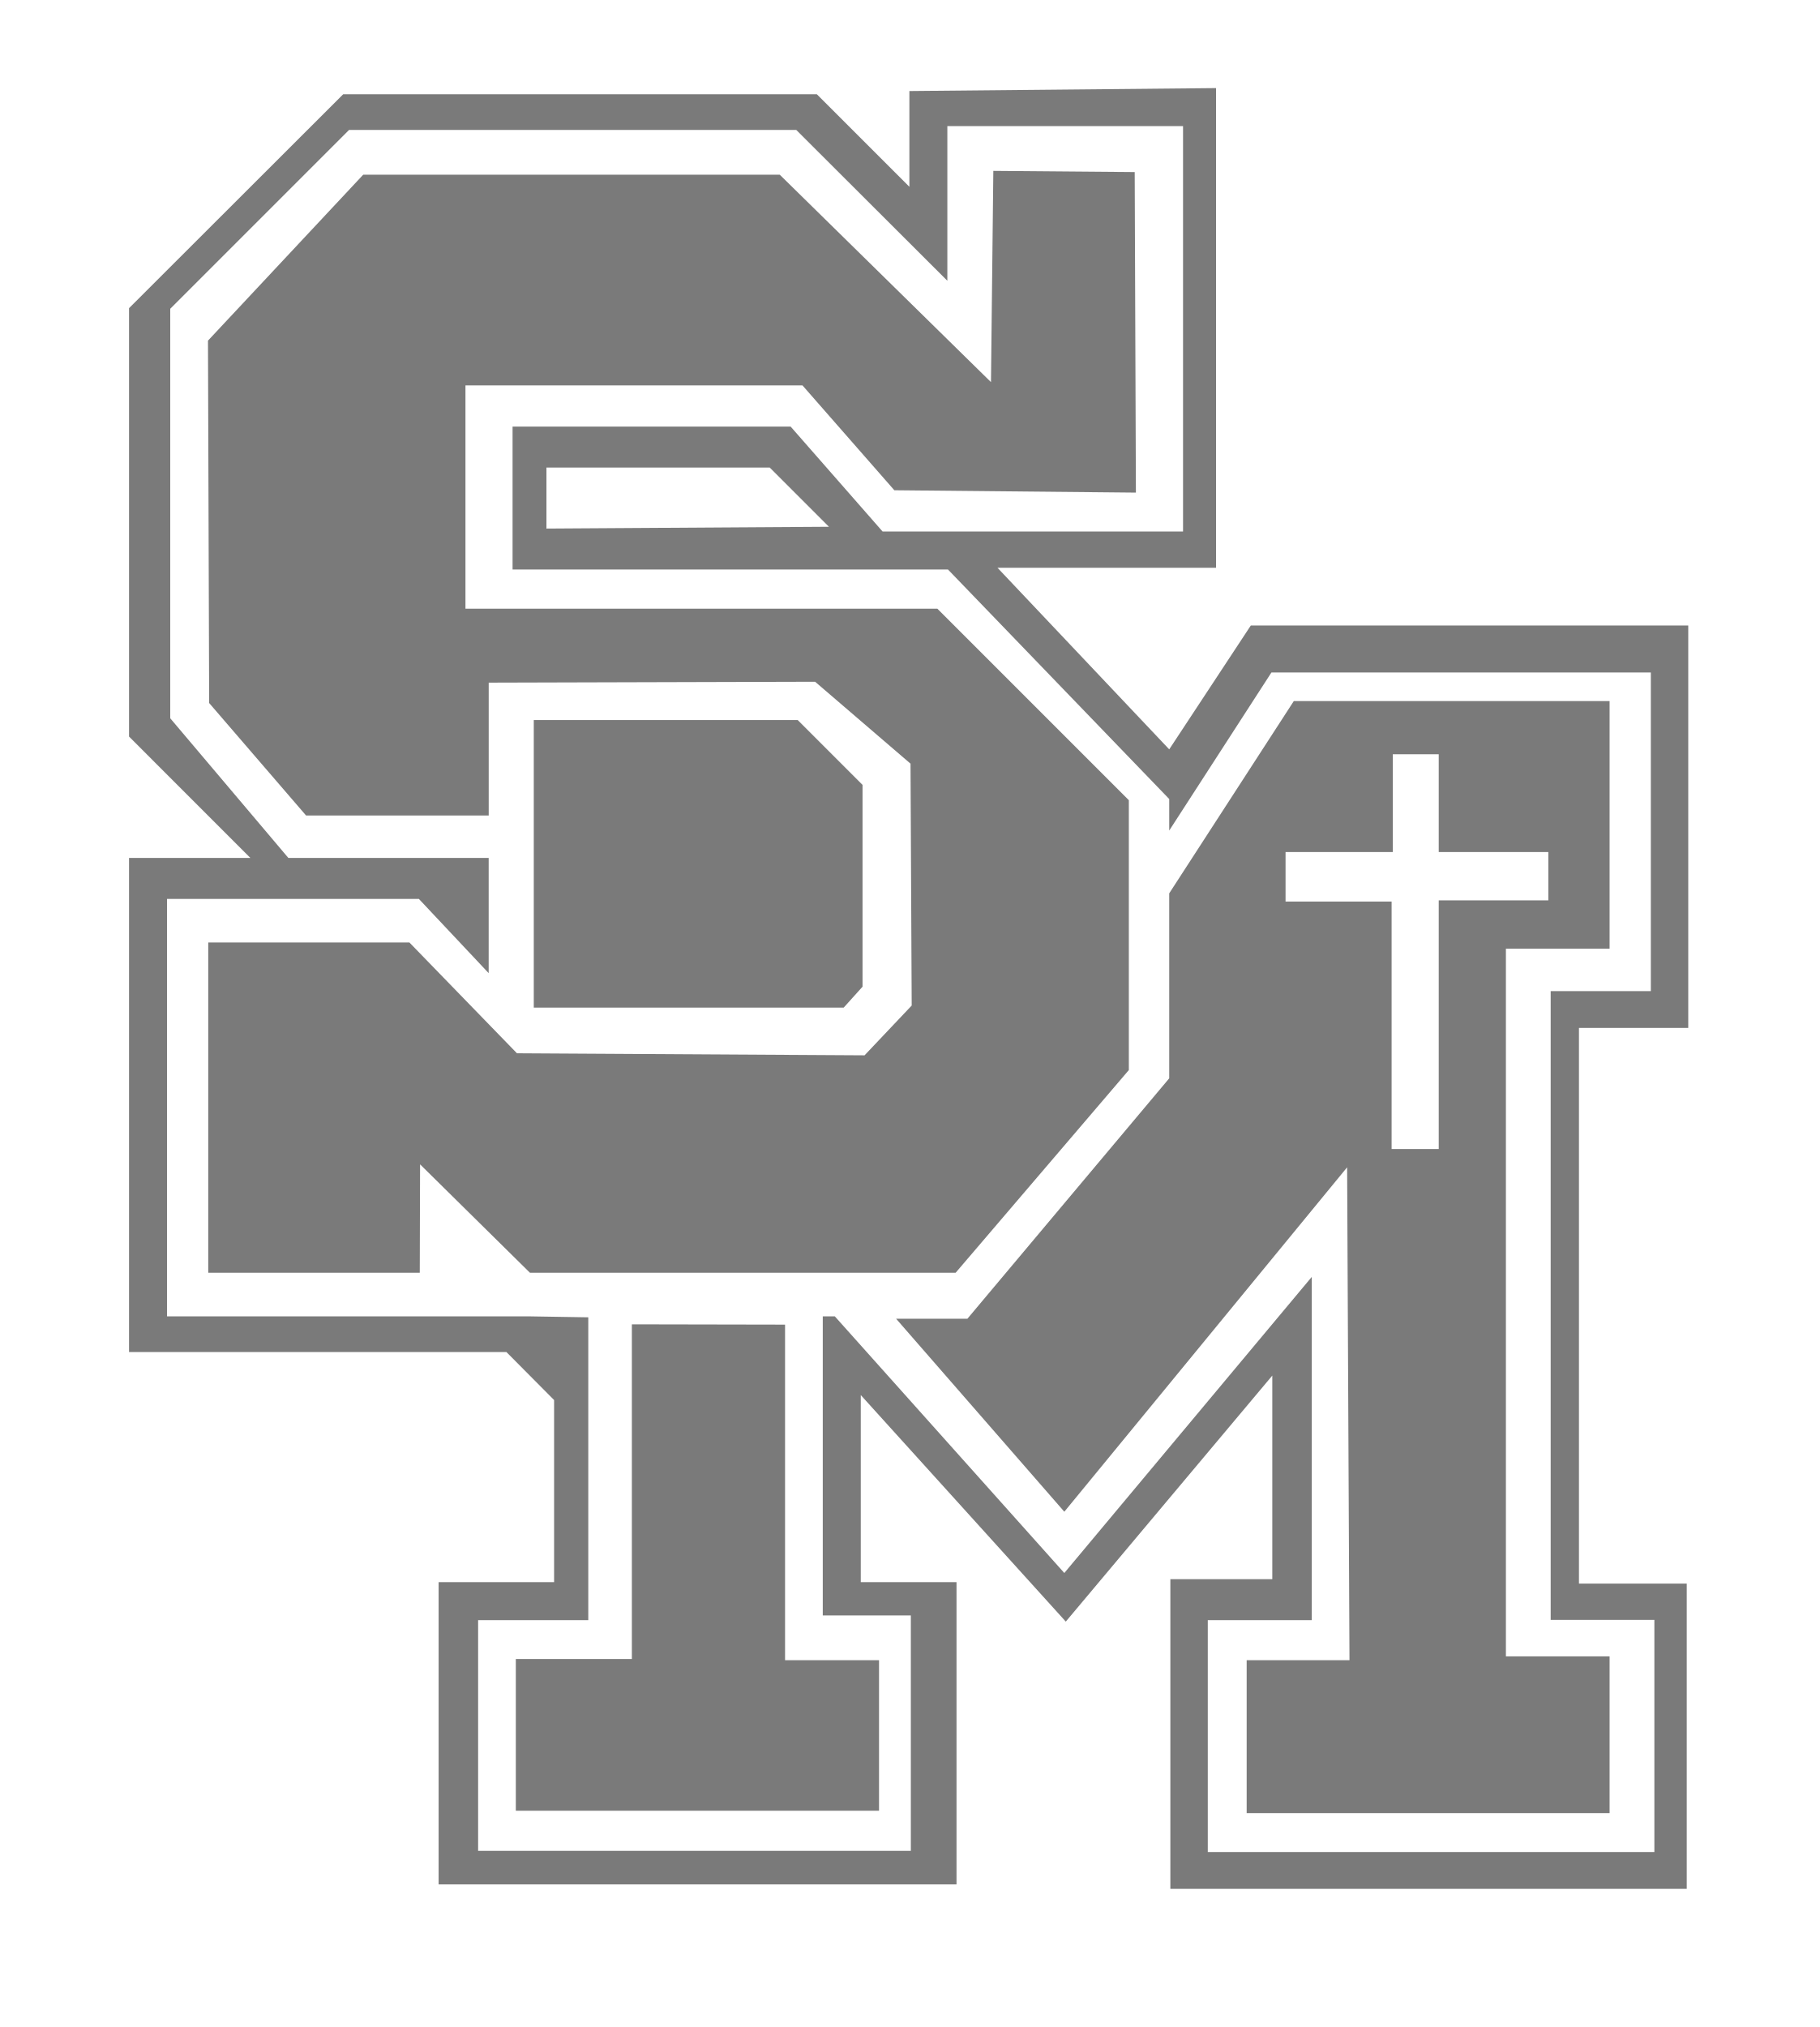
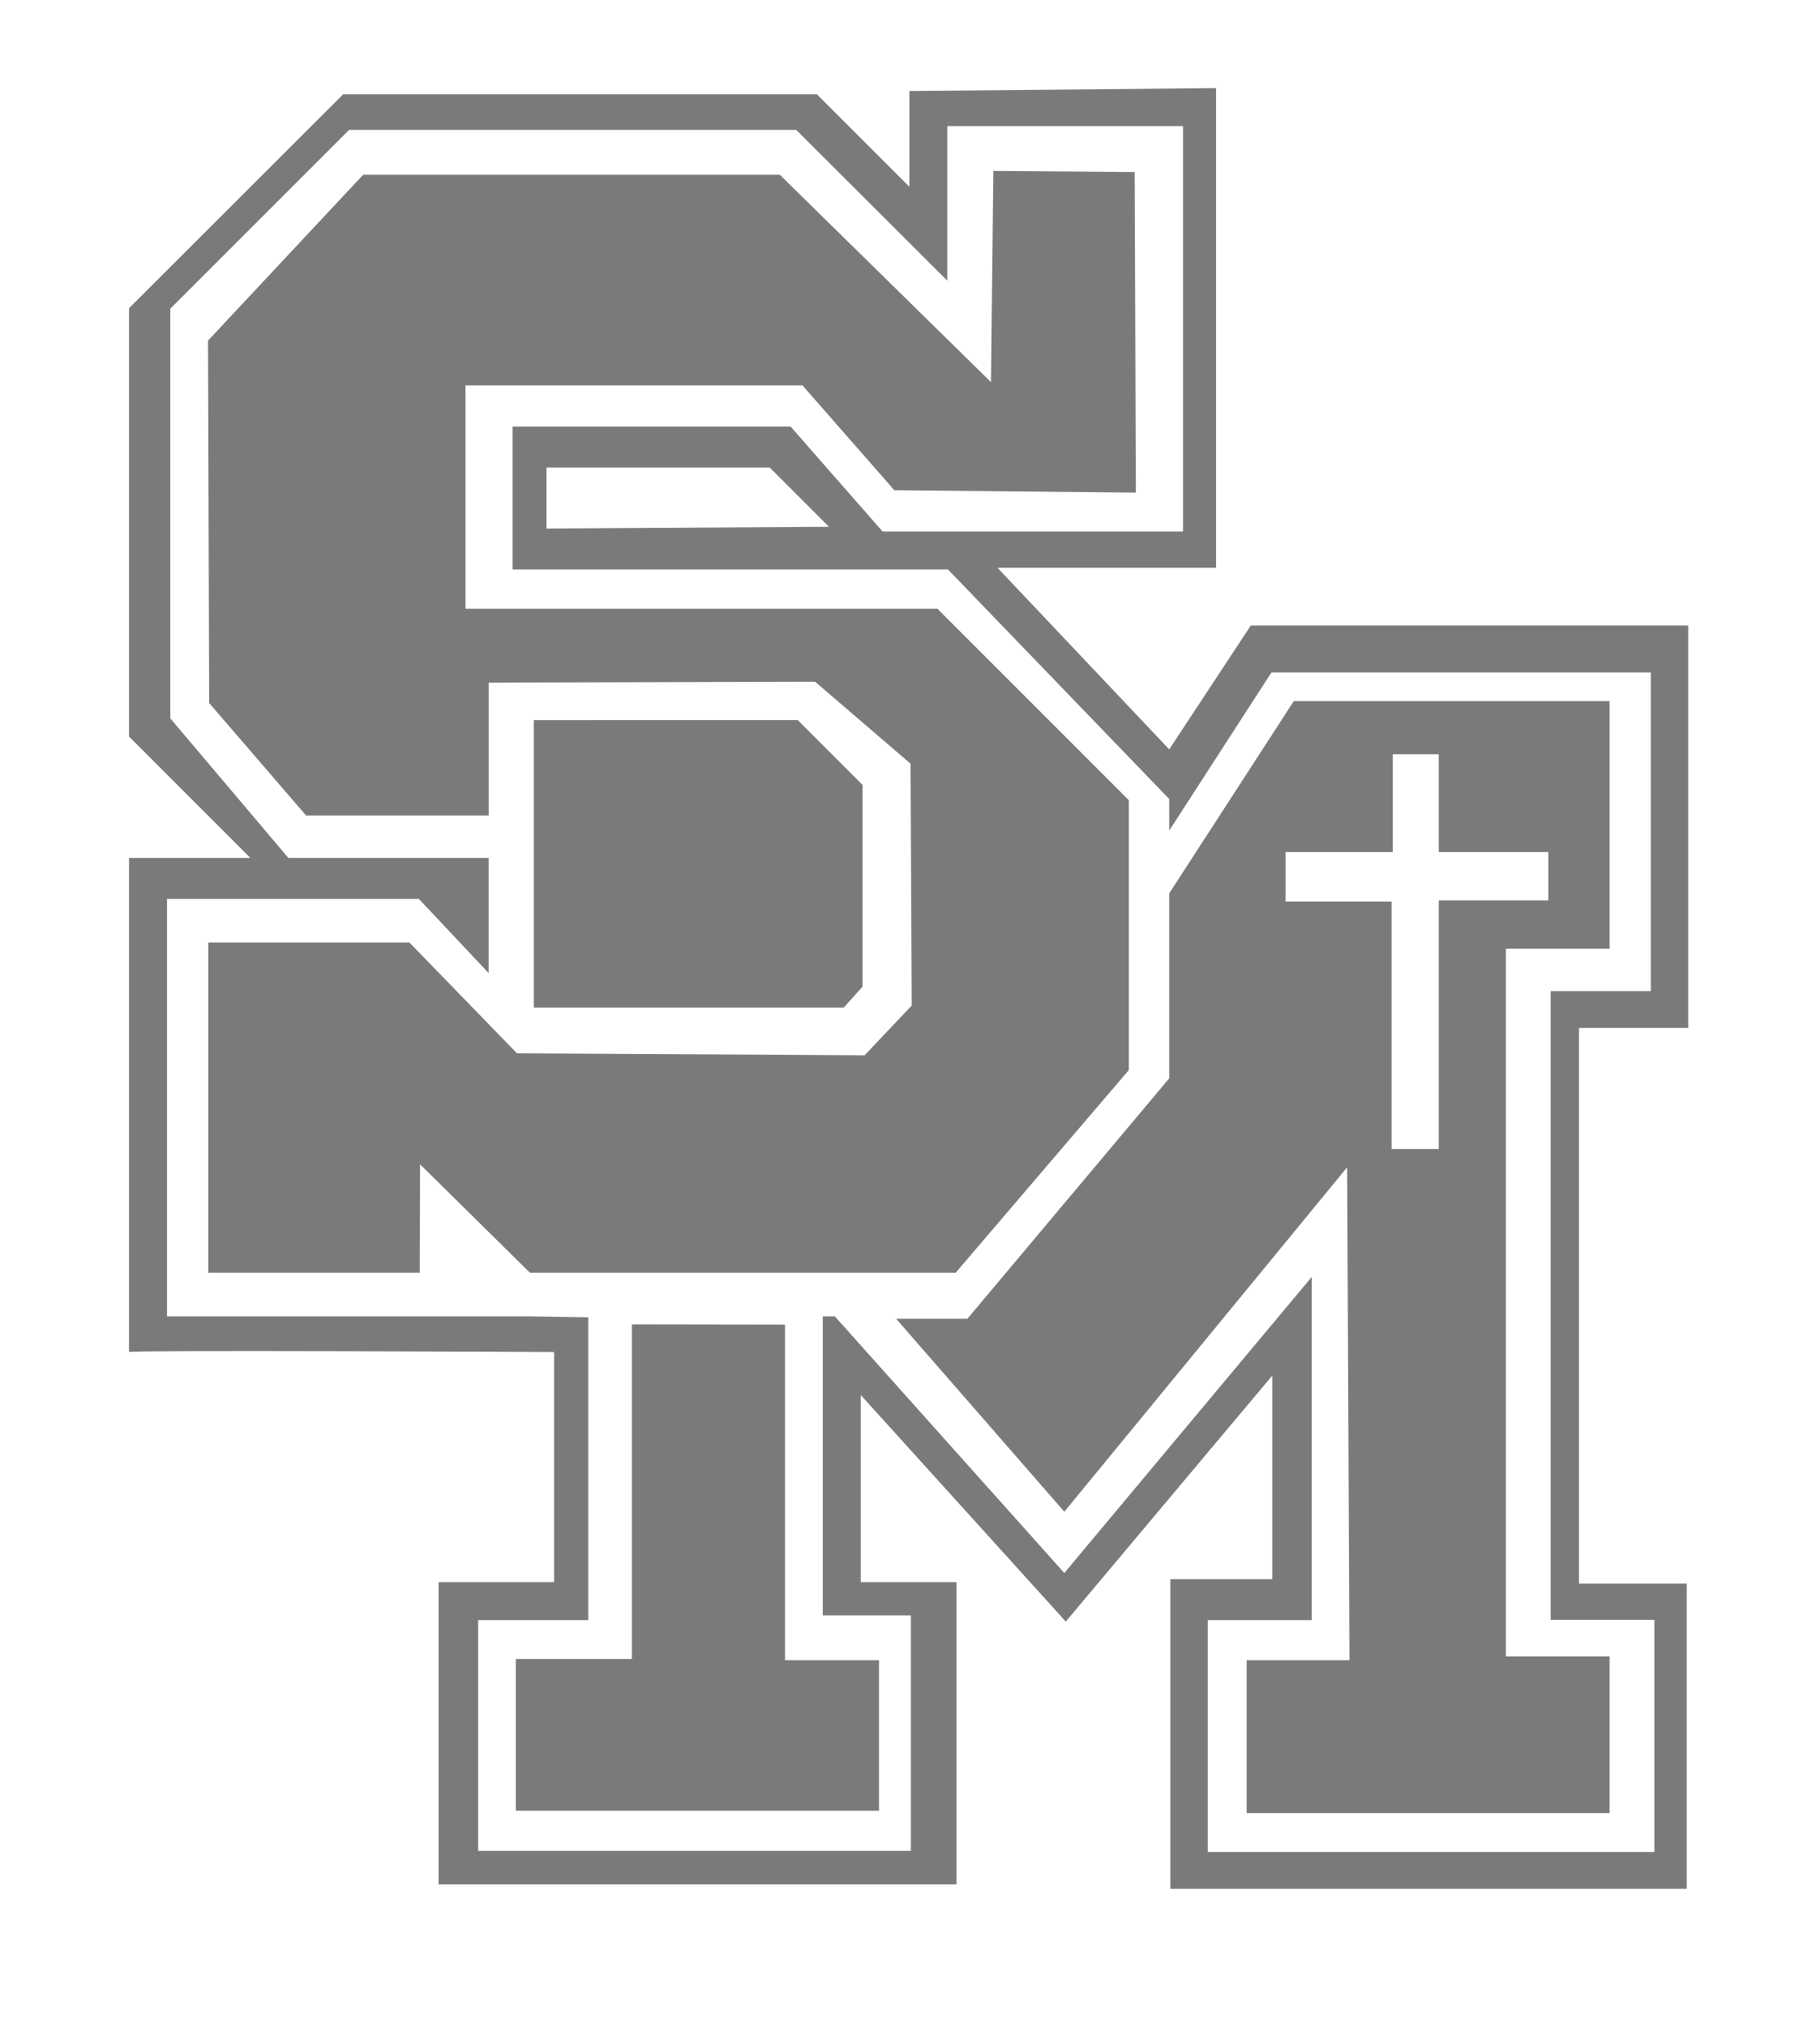
<svg xmlns="http://www.w3.org/2000/svg" width="193" height="215">
-   <path d="M129 9.344l-32.53.312v10.156L86.655 10h-50.25L13.688 32.688v45.437L26.562 91H13.688v52.406H53.72l5.06 5.094v19.313H46.53v32.062h54.94v-32.063H91.312V147.97l21.75 24.03 21.906-26.094V167.5h-10.814v32.844h54.78V167.97H167.5v-58.94h11.594V66.347h-46.406l-8.654 13.136-18.22-19.263H129V9.343zm-28.5 4.03h25v43H93.625l-9.75-11.124h-29.5v15.154h46.186l23.474 24.348v3.342l10.84-16.763h40.25v33.795H164.5v66.688h11v24.625h-47.375v-24.594h11.03v-36.406l-26.25 31.406-24.343-27.22h-1.28v31.72h9.343v24.97H50.72v-24.47h11.686v-32.12l-6.187-.1h-38.5v-44.28h26.715l7.406 7.875V91H30.59L18.06 76.187V32.75l18.97-18.97h47.437l16.03 16V13.376zm4.875 4.75l-.25 22.407-22.406-22H38.53L22.063 36.13l.125 38.438L32.47 86.5h19.374V72.406l34.625-.094L96.59 81l.125 25.656-5 5.28-36.876-.217-11.407-11.75h-21.34V135H44.53l.032-11.5L56.22 135h45.155l18.375-21.5V84.875L99.437 64.562h-50.06V40.876h35.75L94.874 52l25.625.25-.127-34-15-.125zM57.97 49.594h23.686l6.28 6.28-29.967.19v-6.47zm79.28 24.767l-13.216 20.395v19.62l-21.41 25.5h-7.562l17.844 20.47 30-36.532.25 52.28H132.25v16.22h38.5v-16.625h-11v-75.063h11V74.36zm-80.625 2.015v30.5H89.5l2-2.22V83.25l-6.875-6.875zM147.75 80h4.875v10.375h11.625V95.5h-11.625v26.375h-5v-26.25h-11.25v-5.25h11.375zm-80.72 60.47v35.5H54.72v16.093h38.53v-15.97h-9.97V140.5z" fill="#7a7a7a" />
+   <path d="M129 9.344l-32.53.312v10.156L86.655 10h-50.25L13.688 32.688v45.437L26.562 91H13.688v52.406c.227-.228 45.092 0 45.092 0v24.407H46.53v32.062h54.94v-32.063H91.312V147.97l21.75 24.03 21.906-26.094V167.5h-10.814v32.844h54.78V167.97H167.5v-58.94h11.594V66.347h-46.406l-8.654 13.136-18.22-19.263H129V9.343zm-28.5 4.03h25v43H93.625l-9.75-11.124h-29.5v15.154h46.186l23.475 24.348v3.342l10.84-16.763h40.25v33.796H164.5v66.688h11v24.625h-47.375v-24.595h11.03V135.44l-26.25 31.405-24.343-27.22h-1.28v31.72h9.343v24.97H50.72v-24.47h11.686v-32.12l-6.187-.1h-38.5v-44.28h26.714l7.406 7.875V91H30.59L18.06 76.187V32.75l18.97-18.97h47.437l16.03 16V13.376zm4.875 4.75l-.25 22.407-22.406-22H38.53l-16.467 17.6.125 38.438L32.47 86.5h19.374V72.406l34.625-.094L96.59 81l.125 25.656-5 5.28-36.876-.217L43.43 99.97h-21.34V135H44.53l.032-11.5L56.22 135h45.155l18.375-21.5V84.875L99.437 64.562h-50.06V40.876h35.75L94.874 52l25.625.25-.128-34-15-.125zM57.97 49.594h23.686l6.28 6.28-29.967.19v-6.47zm79.28 24.767l-13.216 20.396v19.62l-21.41 25.5h-7.562l17.844 20.47 30-36.532.25 52.28H132.25v16.22h38.5V175.69h-11v-75.064h11V74.36zm-80.625 2.016v30.5H89.5l2-2.22V83.25l-6.875-6.875zM147.75 80h4.875v10.375h11.625V95.5h-11.625v26.375h-5v-26.25h-11.25v-5.25h11.375zm-80.72 60.47v35.5H54.72v16.093h38.53v-15.97h-9.97V140.5z" fill="#7a7a7a" />
</svg>
